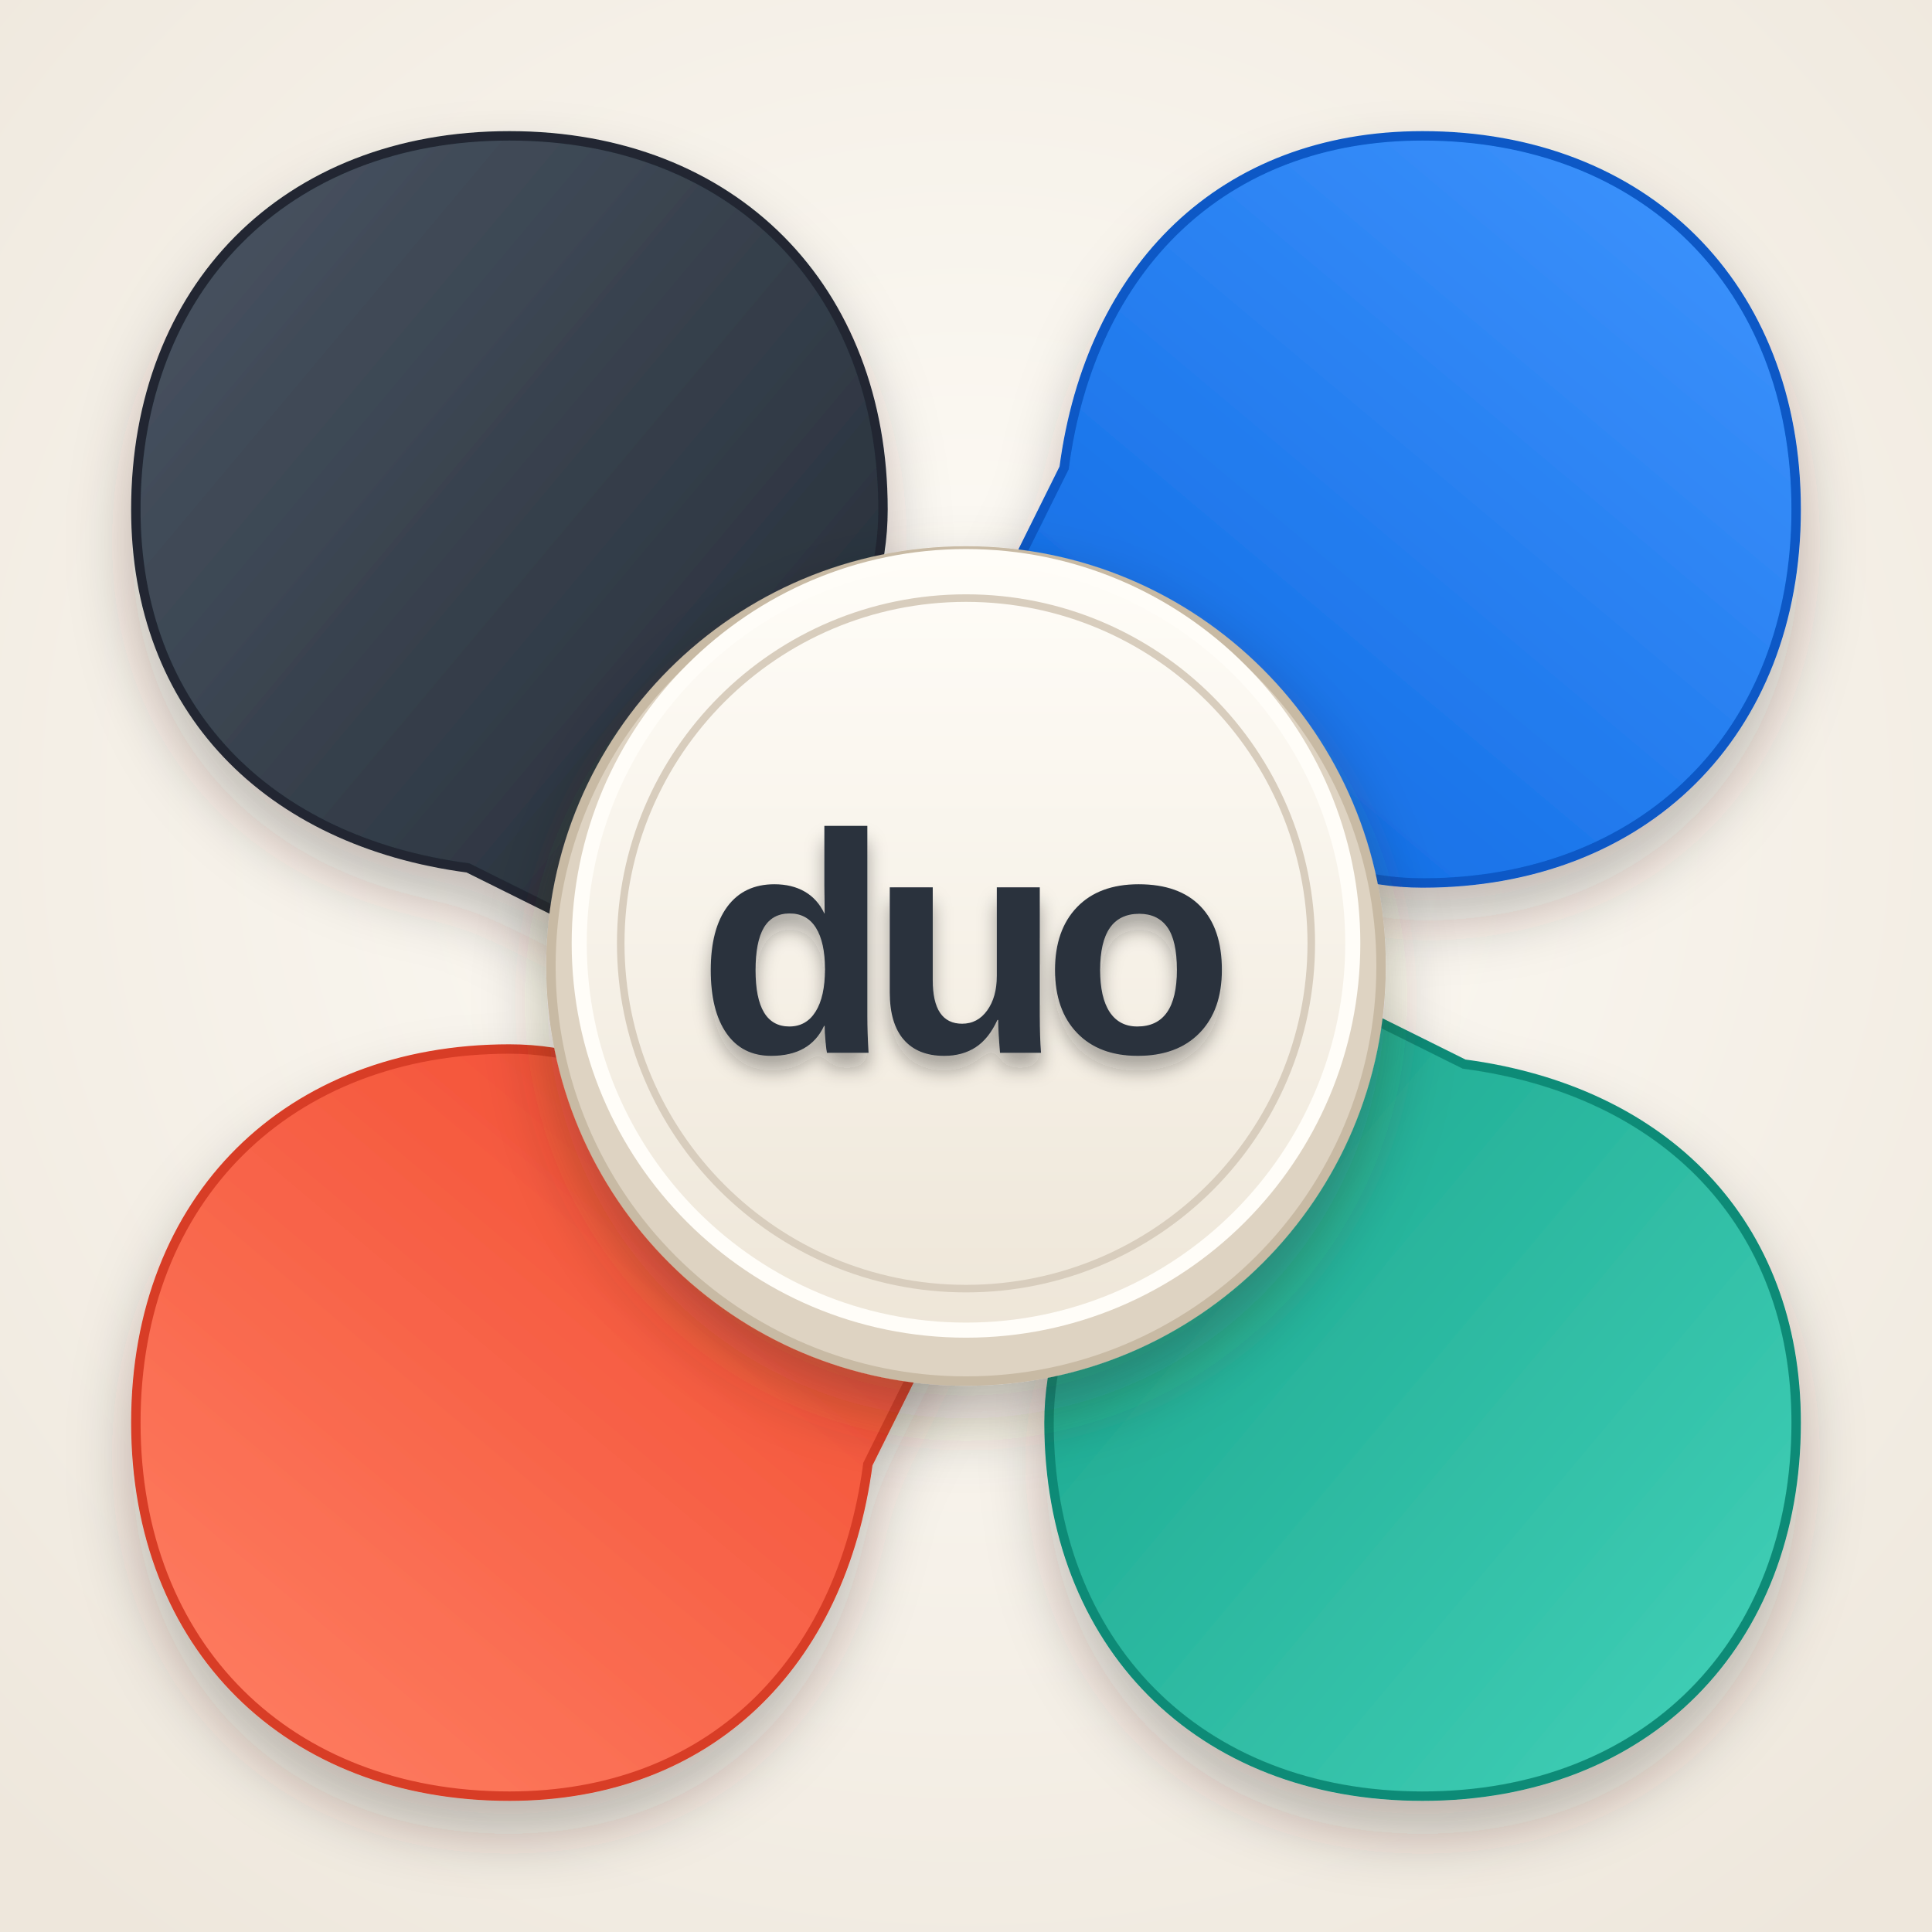
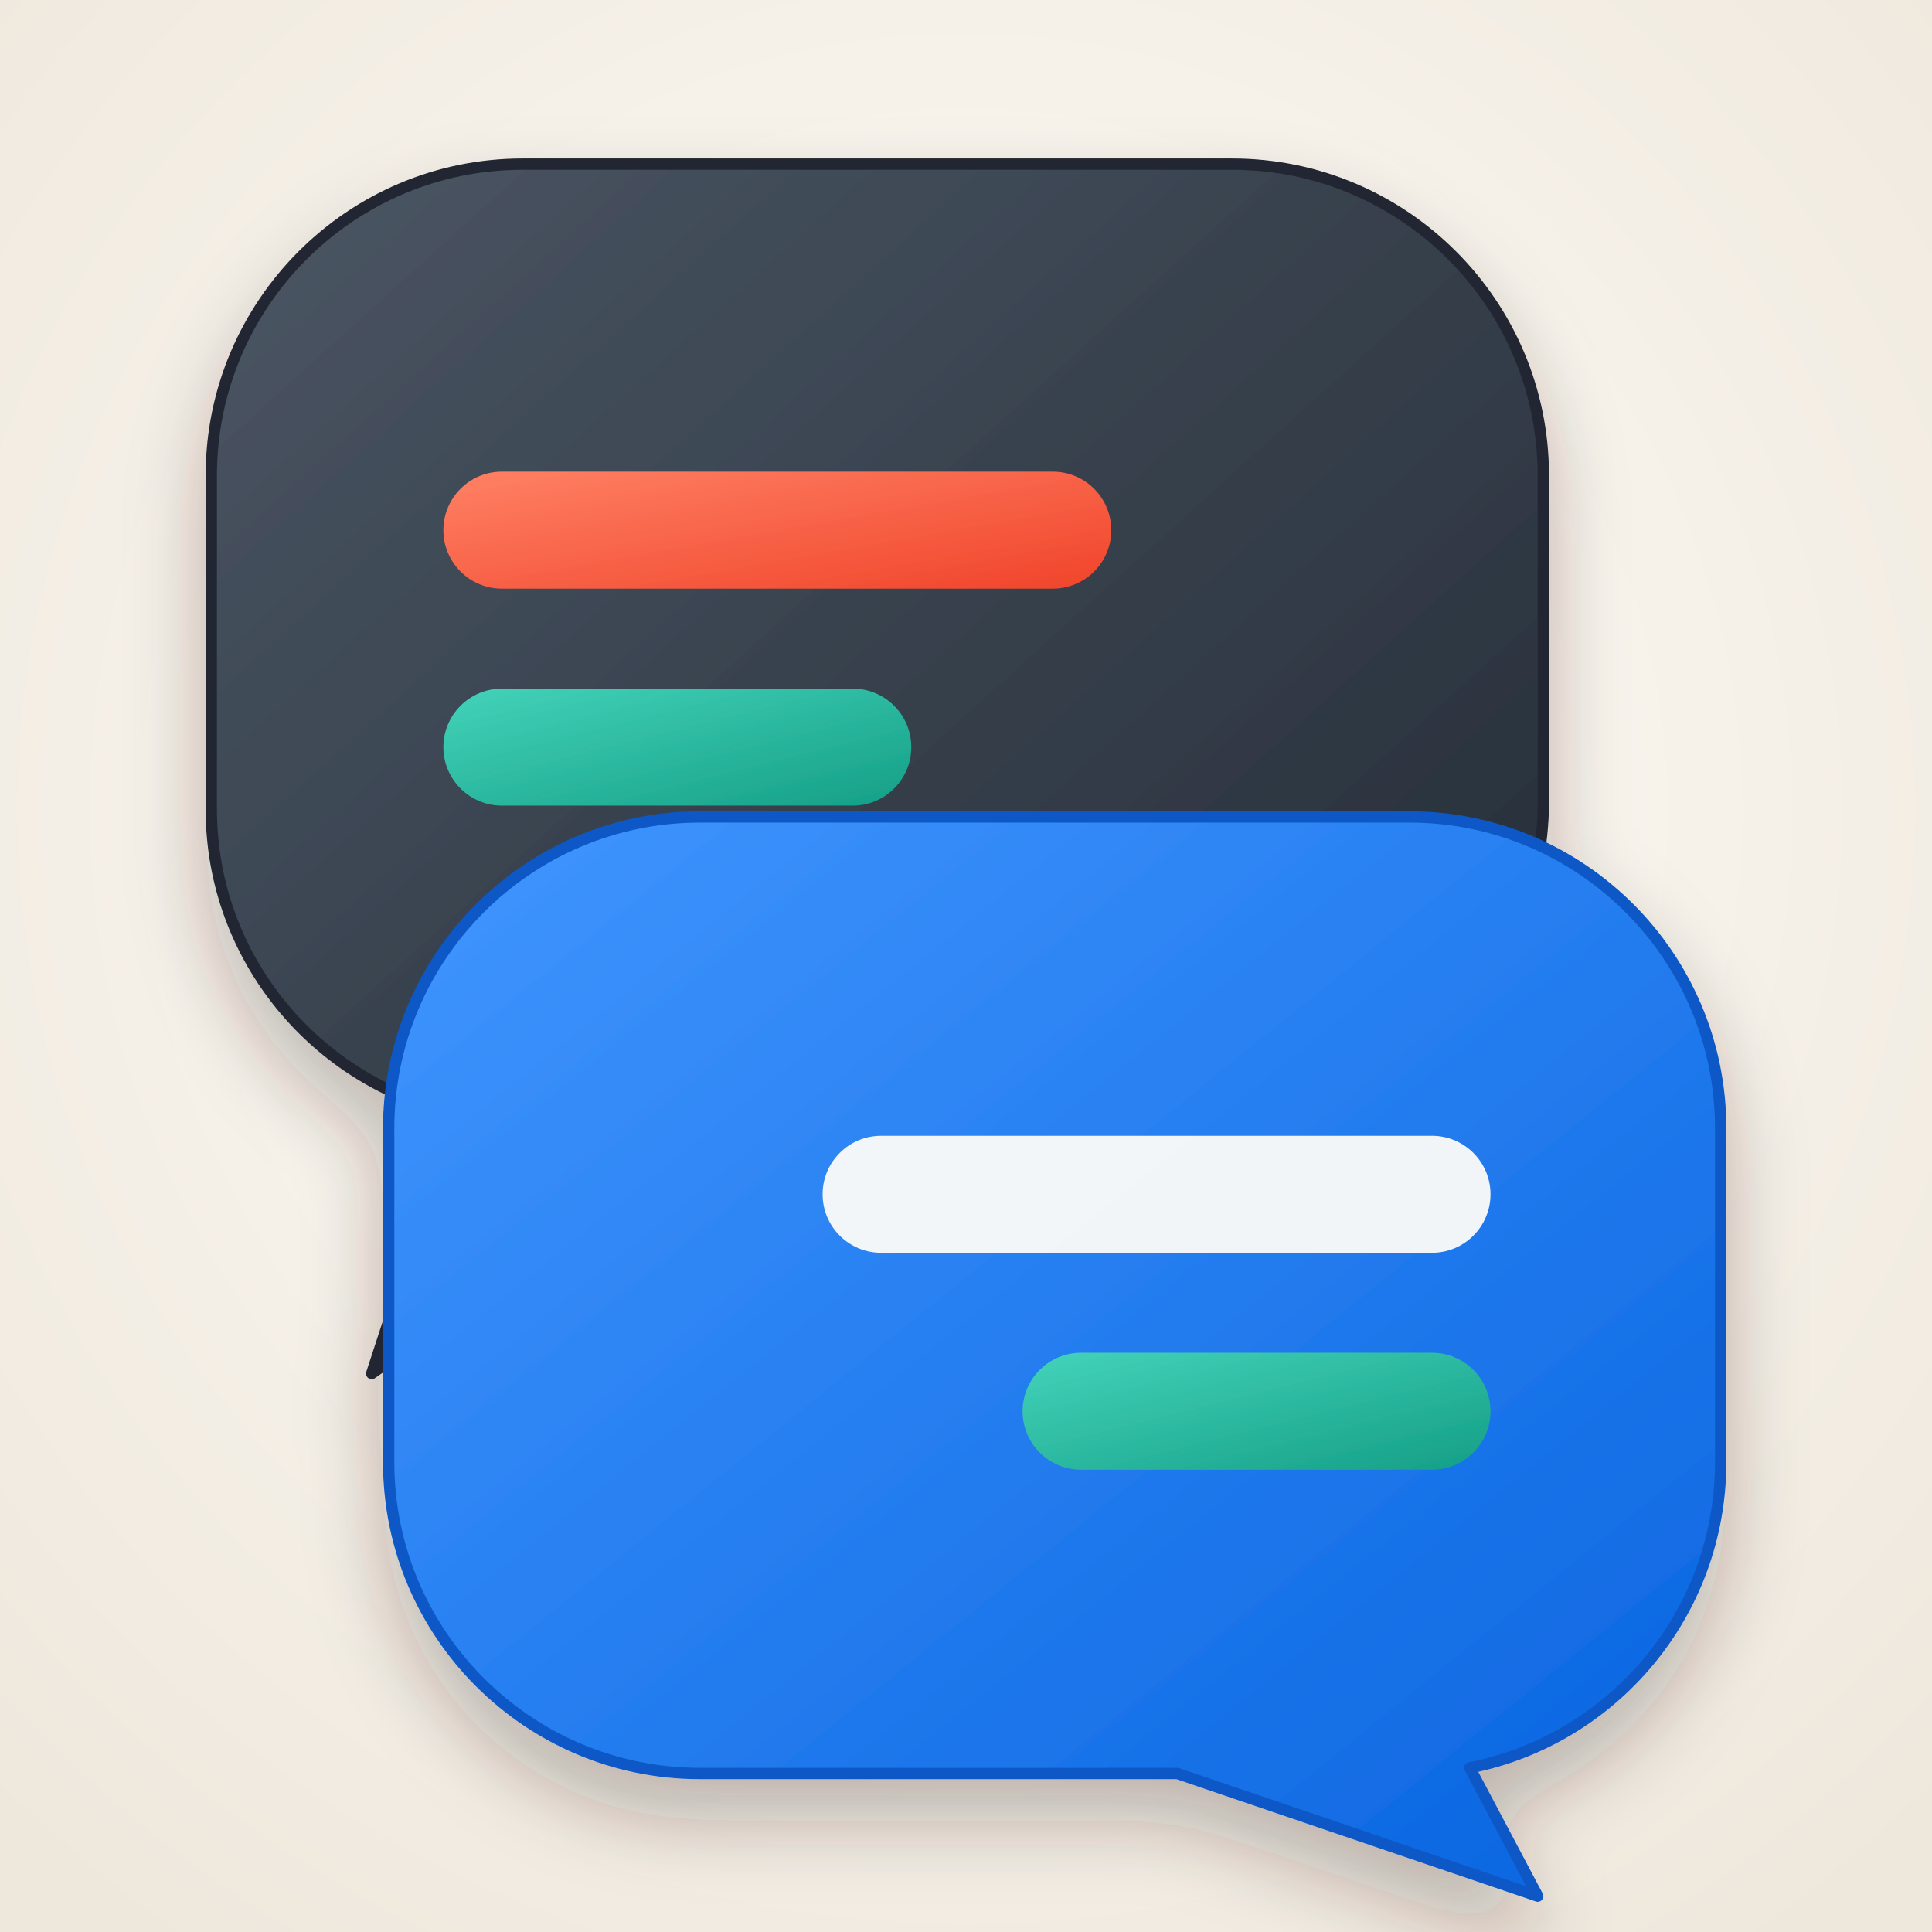
<svg xmlns="http://www.w3.org/2000/svg" viewBox="0 0 1024 1024" role="img" aria-labelledby="title description">
  <defs>
    <radialGradient id="background" cx="50%" cy="42%" r="72%">
      <stop offset="0" stop-color="#fffdf8" />
      <stop offset="1" stop-color="#eee7dc" />
    </radialGradient>
    <linearGradient id="charcoal" x1="0" y1="0" x2="1" y2="1">
      <stop stop-color="#4b5664" />
      <stop offset="1" stop-color="#202832" />
    </linearGradient>
    <linearGradient id="blue" x1="0" y1="0" x2="1" y2="1">
      <stop stop-color="#4196ff" />
      <stop offset="1" stop-color="#0864df" />
    </linearGradient>
    <linearGradient id="coral" x1="0" y1="0" x2="1" y2="1">
      <stop stop-color="#ff8165" />
      <stop offset="1" stop-color="#f0442a" />
    </linearGradient>
    <linearGradient id="mint" x1="0" y1="0" x2="1" y2="1">
      <stop stop-color="#43d3ba" />
      <stop offset="1" stop-color="#159f87" />
    </linearGradient>
-     <linearGradient id="medallion" x1="0" y1="0" x2="0" y2="1">
-       <stop stop-color="#fffdf8" />
-       <stop offset="1" stop-color="#eee6d8" />
-     </linearGradient>
-     <filter id="bubble-shadow" x="-20%" y="-20%" width="150%" height="160%">
-       <feDropShadow dx="0" dy="18" stdDeviation="16" flood-color="#332a20" flood-opacity="0.28" />
+     <filter id="shadow" x="-20%" y="-20%" width="150%" height="170%">
+       <feDropShadow dx="0" dy="22" stdDeviation="20" flood-color="#332a20" flood-opacity="0.28" />
    </filter>
-     <filter id="medallion-shadow" x="-30%" y="-30%" width="160%" height="170%">
-       <feDropShadow dx="0" dy="18" stdDeviation="18" flood-color="#332a20" flood-opacity="0.32" />
-     </filter>
-     <filter id="text-shadow" x="-20%" y="-30%" width="140%" height="170%">
-       <feDropShadow dx="0" dy="8" stdDeviation="5" flood-color="#14191f" flood-opacity="0.35" />
-     </filter>
-     <path id="bubble" d="M270 72C151 72 72 153 72 270c0 106 70 176 176 190l159 79-46-118c70-38 107-89 107-151C468 153 389 72 270 72Z" />
  </defs>
  <rect width="1024" height="1024" fill="url(#background)" />
-   <g filter="url(#bubble-shadow)" stroke-width="5">
-     <use href="#bubble" fill="url(#charcoal)" stroke="#202833" />
-     <use href="#bubble" transform="rotate(90 512 512)" fill="url(#blue)" stroke="#0759c6" />
-     <use href="#bubble" transform="rotate(270 512 512)" fill="url(#coral)" stroke="#d83d27" />
-     <use href="#bubble" transform="rotate(180 512 512)" fill="url(#mint)" stroke="#118b77" />
+   <g filter="url(#shadow)">
+     <path d="M112 252c0-91 74-165 165-165h376c91 0 165 74 165 165v173c0 91-74 165-165 165H394L197 728l45-138c-74-16-130-82-130-161Z" fill="url(#charcoal)" stroke="#202833" stroke-width="6" stroke-linejoin="round" />
+     <rect x="235" y="250" width="354" height="62" rx="31" fill="url(#coral)" />
+     <rect x="235" y="365" width="248" height="62" rx="31" fill="url(#mint)" />
+     <path d="M206 598c0-91 74-165 165-165h376c91 0 165 74 165 165v177c0 80-57 147-133 162l36 68-191-65H371c-91 0-165-74-165-165Z" fill="url(#blue)" stroke="#0759c6" stroke-width="6" stroke-linejoin="round" />
+     <rect x="436" y="602" width="354" height="62" rx="31" fill="#fffdf8" fill-opacity="0.94" />
+     <rect x="542" y="717" width="248" height="62" rx="31" fill="url(#mint)" />
  </g>
-   <g filter="url(#medallion-shadow)">
-     <circle cx="512" cy="512" r="220" fill="#ded3c2" stroke="#c8baa4" stroke-width="5" />
-     <circle cx="512" cy="500" r="205" fill="url(#medallion)" stroke="#fffdf8" stroke-width="8" />
-     <circle cx="512" cy="500" r="183" fill="none" stroke="#d8cdbd" stroke-width="4" />
-   </g>
-   <text x="512" y="558" fill="#29323c" filter="url(#text-shadow)" font-family="Arial, Helvetica, sans-serif" font-size="166" font-weight="700" letter-spacing="-10" text-anchor="middle">duo</text>
</svg>
